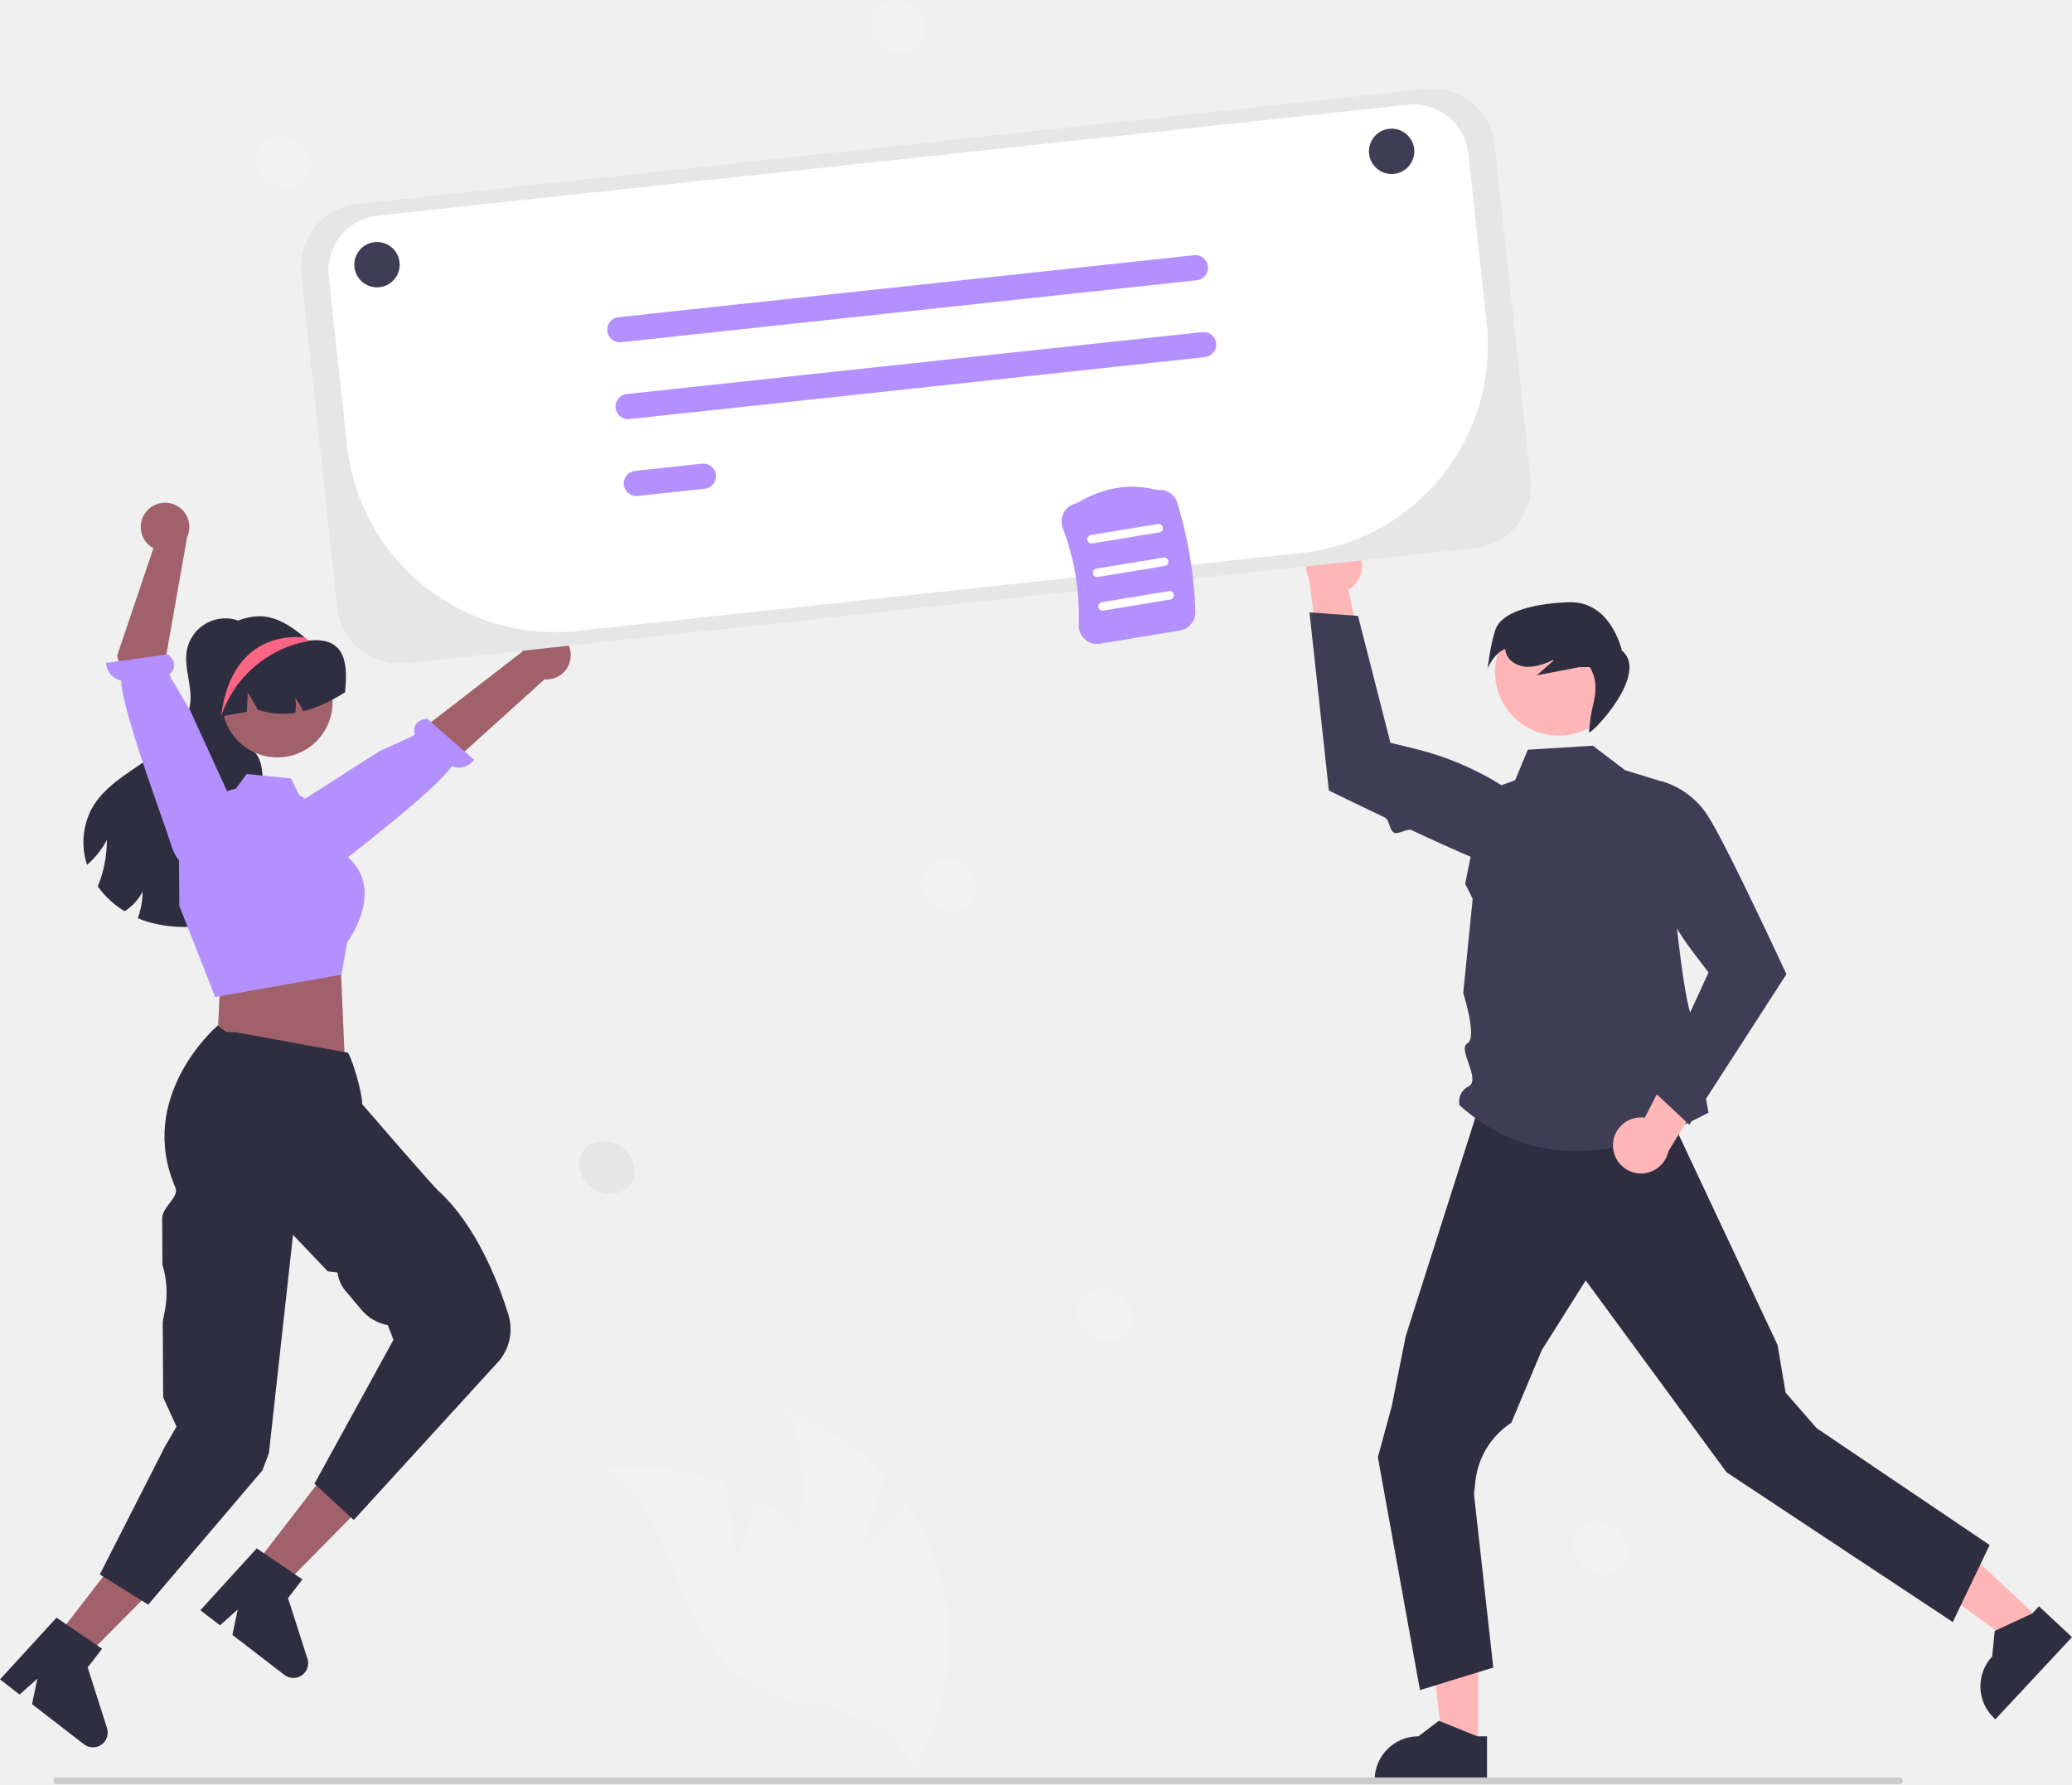
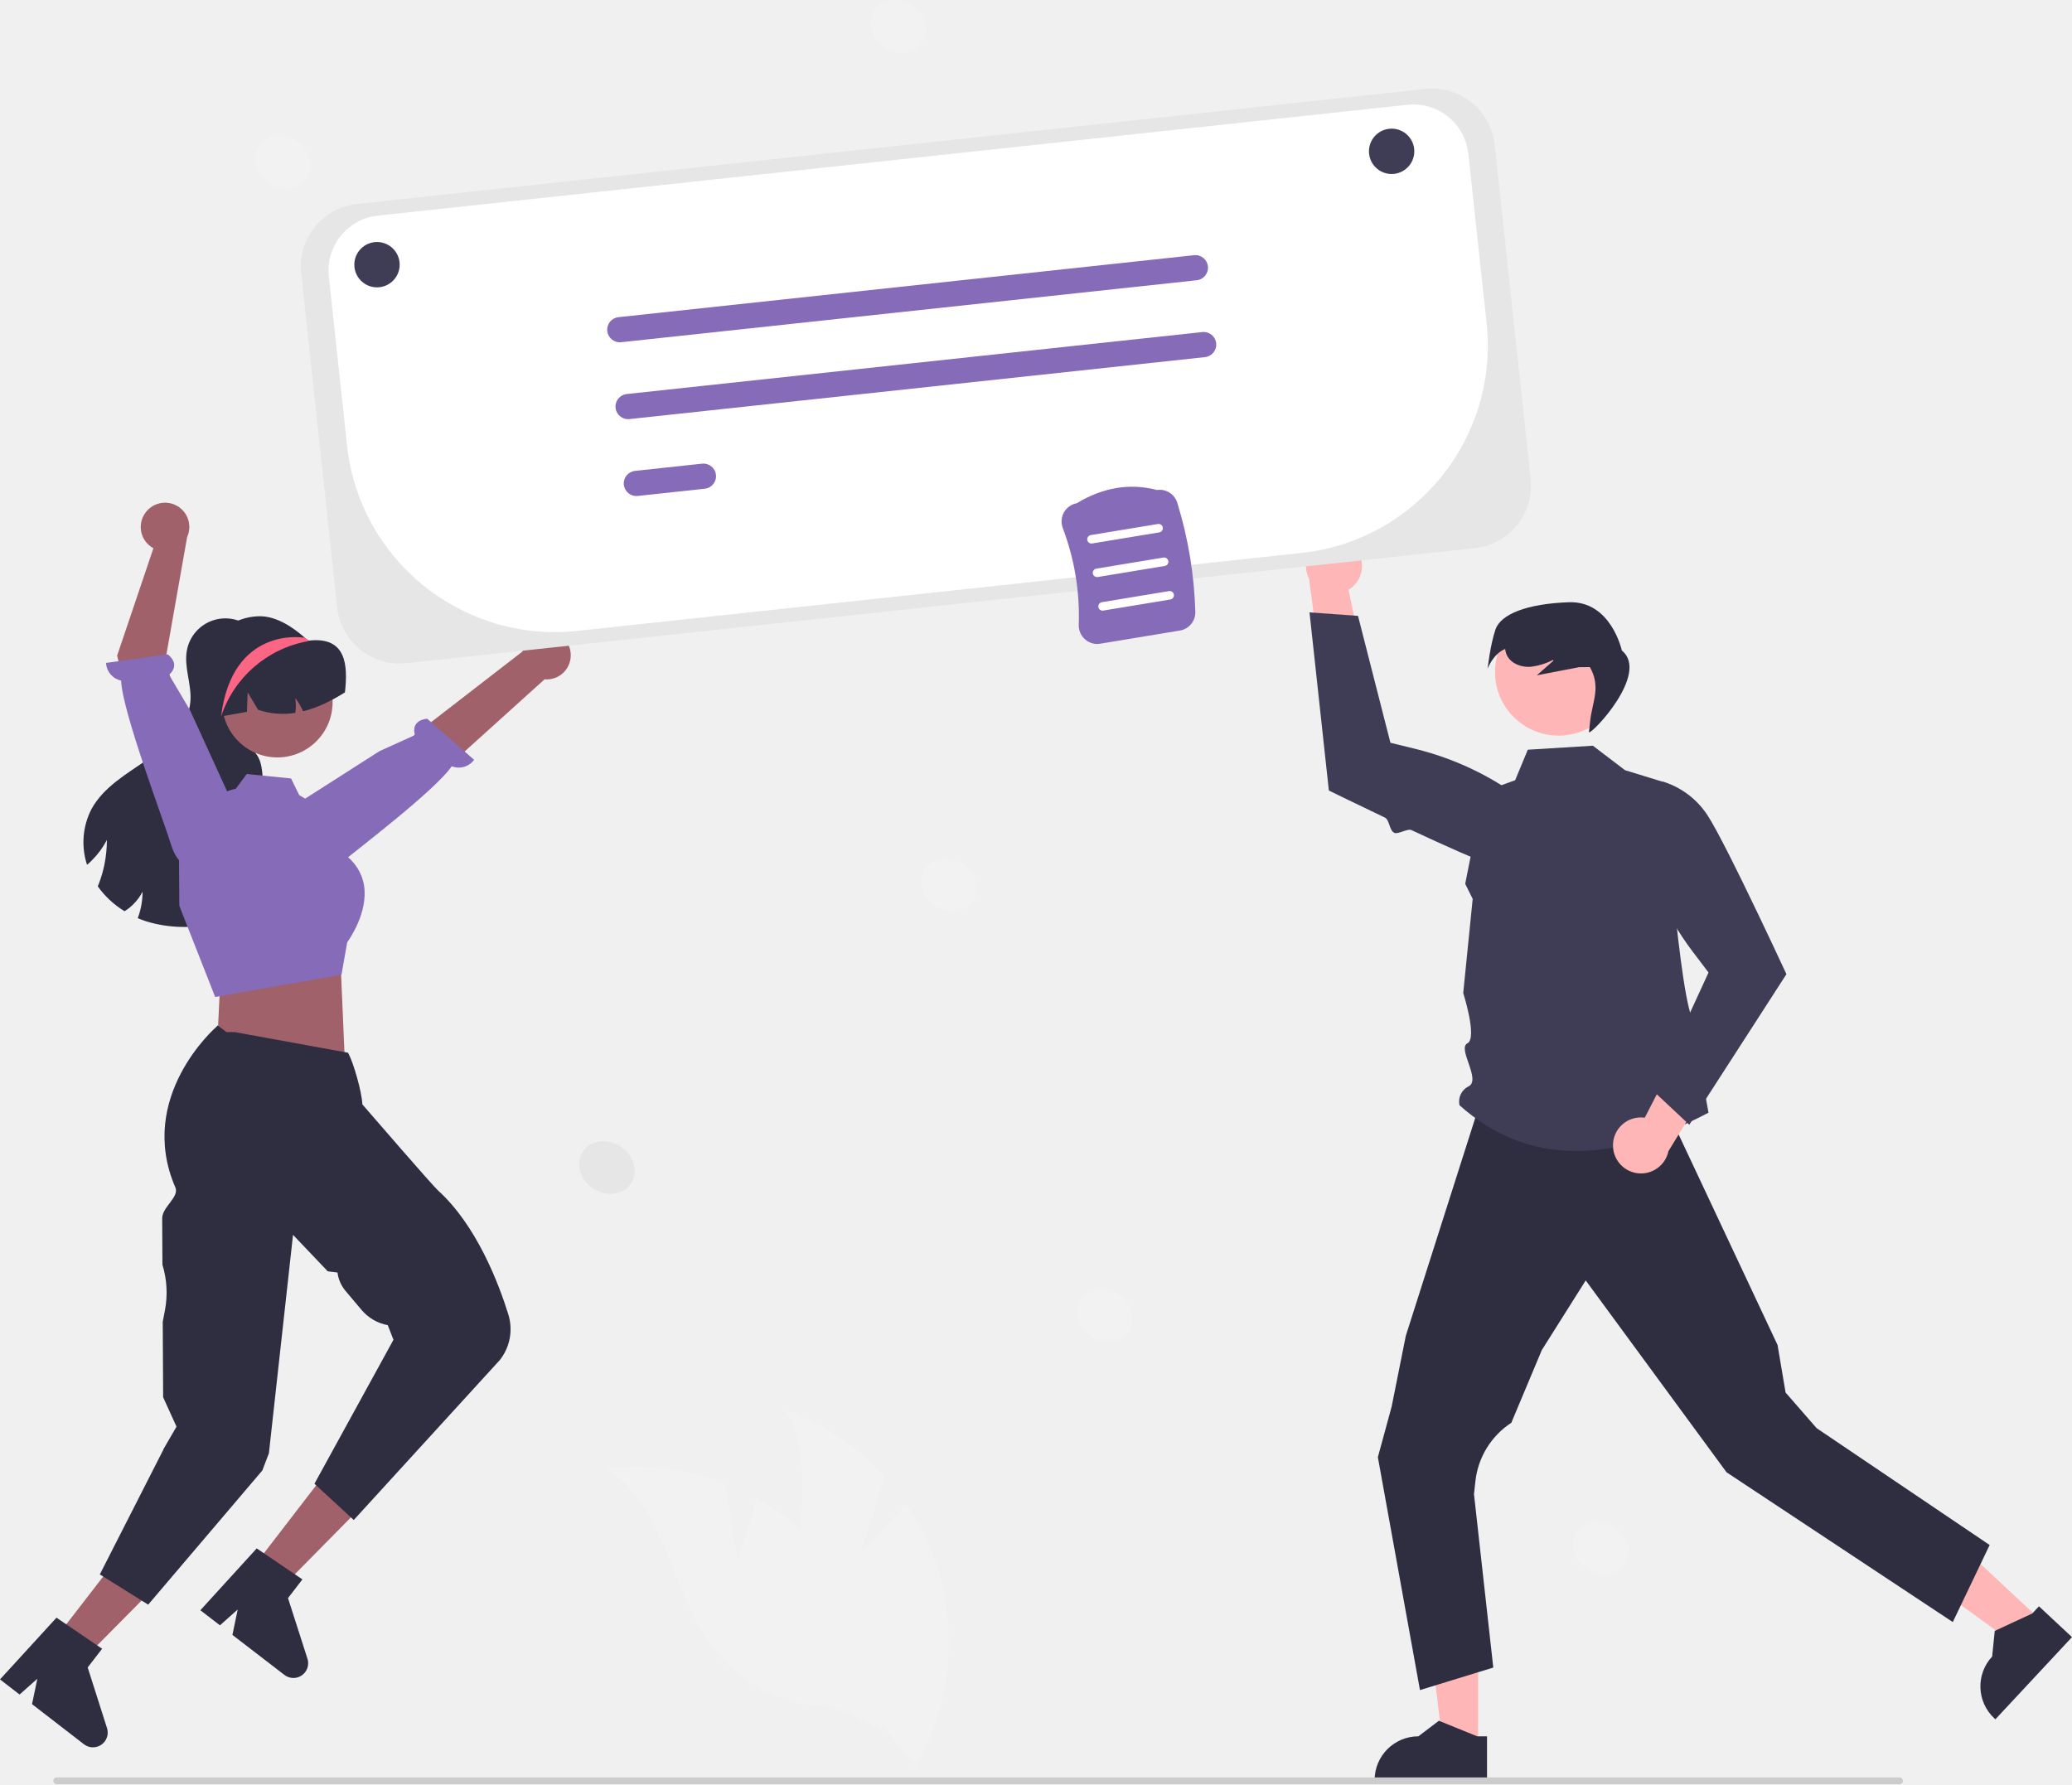
<svg xmlns="http://www.w3.org/2000/svg" data-name="Layer 1" width="731.077" height="629.614" viewBox="0 0 731.077 629.614">
  <path d="M538.567,682.174l7.985-26.005A87.77,87.77,0,0,0,511.468,632.663c13.124,21.743.407,50.108,5.706,74.946a52.794,52.794,0,0,0,28.277,35.978l12.117,15.014a88.466,88.466,0,0,0,6.502-73.787,85.453,85.453,0,0,0-9.894-19.018C546.976,674.261,538.567,682.174,538.567,682.174Z" transform="translate(-234.4615 -135.193)" fill="#f2f2f2" />
  <path d="M494.662,685.496,490.211,658.66a87.77,87.77,0,0,0-41.885-5.392c21.444,13.608,22.711,44.667,38.532,64.535A52.794,52.794,0,0,0,528.213,737.394l17.541,8.034a88.466,88.466,0,0,0-27.088-68.942,85.453,85.453,0,0,0-17.337-12.609C498.659,674.664,494.662,685.496,494.662,685.496Z" transform="translate(-234.4615 -135.193)" fill="#f2f2f2" />
  <polygon points="521.537 616.734 509.237 616.733 503.386 569.293 521.539 569.294 521.537 616.734" fill="#ffb6b6" />
  <path d="M759.135,763.849l-39.658-.001v-.502a15.437,15.437,0,0,1,15.436-15.436h.001l7.244-5.496,13.516,5.497,3.462 0Z" transform="translate(-234.4615 -135.193)" fill="#2f2e41" />
  <polygon points="720.217 571.872 711.831 580.869 673.137 552.804 685.514 539.526 720.217 571.872" fill="#ffb6b6" />
  <path d="M965.538,712.899l-27.04,29.01-.367-.342a15.437,15.437,0,0,1-.768-21.816l.001-.001.919-9.046,13.236-6.14,2.36-2.532Z" transform="translate(-234.4615 -135.193)" fill="#2f2e41" />
  <path d="M936.479,680.403l-13,27.189L843.65,654.738l-11.613-15.823-38.079-51.882-15.479,24.561-10.771,25.675,0,0a28.302,28.302,0,0,0-12.675,20.654l-.493,4.546,6.806,61.182-25.868,7.943-14.856-82.19,4.856-17.81,5-25,25.174-79h67.364l38.638,82.242,2.824,16.758,10.955,12.573Z" transform="translate(-234.4615 -135.193)" fill="#2f2e41" />
  <path d="M796.483,398.341l11.34,8.635,13.676,4.203s5.654,79.528,10.748,84.623.5,5.231,1.524,11.849,3.512,20.184,3.512,20.184c-34.387,18.203-64.032,18.691-87.845-2.609a5.931,5.931,0,0,1,3.236-6.695c4.432-2.352-4.086-13.328-.464-15.163s-1.472-17.755-1.472-17.755l3.342-33.216-2.64-5.31,6.443-32.489,11.18-4.083,4.466-10.76Z" transform="translate(-234.4615 -135.193)" fill="#3f3d56" />
  <path d="M803.587,539.69a9.83,9.83,0,0,1,11.207-10.08l15.982-31.064,8.904,15.82L823.139,541.439a9.884,9.884,0,0,1-19.551-1.749Z" transform="translate(-234.4615 -135.193)" fill="#ffb6b6" />
  <path d="M830.502,532.091l34.278-53.127-.113-.244c-.129-.28-7.892-17.045-15.413-32.4-1.158-2.365-2.311-4.696-3.429-6.928q-.724-1.445-1.426-2.83c-3.159-6.228-5.919-11.375-7.566-13.82a29.015,29.015,0,0,0-15.375-11.664l-.159-.041-.151.063a14.724,14.724,0,0,0-8.763,16.198,104.296,104.296,0,0,0,19.353,43.755l5.557,7.325-19.312,41.985Z" transform="translate(-234.4615 -135.193)" fill="#3f3d56" />
  <path d="M712.628,328.445a9.83,9.83,0,0,1-2.359,14.888l7.146,34.195-16.879-6.683-4.198-31.448A9.884,9.884,0,0,1,712.628,328.445Z" transform="translate(-234.4615 -135.193)" fill="#ffb6b6" />
  <path d="M696.505,351.296l6.826,62.857.242.119c.199.098,8.847,4.339,19.461,9.391,1.791.852,1.534,4.543,3.405,5.426,1.289.608,4.693-1.597,5.996-.988,11.602,5.426,23.334,10.702,28.01,12.131a29.015,29.015,0,0,0,19.289-.621l.149-.068.078-.144a14.724,14.724,0,0,0-3.392-18.101A104.296,104.296,0,0,0,733.982,399.492l-8.929-2.191-11.436-44.776Z" transform="translate(-234.4615 -135.193)" fill="#3f3d56" />
  <circle cx="549.931" cy="237.156" r="22.431" fill="#ffb6b6" />
  <path d="M762.123,357.318c1.845-5.367,11.027-9.089,25.914-9.606S806.699,364.738,806.699,364.738c9.938,8.062-10.612,29.645-11.606,28.868l.447-4.055c.74-6.717,3.885-11.958-.115-18.958l-3.841.044q-7.441,1.431-14.882,2.862l5.873-5.171-.166-.256a22.726,22.726,0,0,1-8.017,2.434c-3.157.186-6.607-1.071-8.119-3.848a6.466,6.466,0,0,1-.725-2.46c-4.257,1.701-6.203,6.948-6.203,6.948S760.278,362.685,762.123,357.318Z" transform="translate(-234.4615 -135.193)" fill="#2f2e41" />
  <path d="M324.835,358.664a12.015,12.015,0,0,0-.981-1.099c.085-.117.171-.245.256-.363Z" transform="translate(-234.4615 -135.193)" fill="#2f2e41" />
  <path d="M329.197,448.88c-3.669,6.517-10.997,10.154-18.261,11.936a45.628,45.628,0,0,1-24.821-.48c-1.024-.331-2.048-.715-3.04-1.141a26.191,26.191,0,0,0,1.131-3.893,26.702,26.702,0,0,0,.555-5.45,17.207,17.207,0,0,1-3.104,4.277,15.695,15.695,0,0,1-3.253,2.613,31.947,31.947,0,0,1-9.44-8.768c.16-.395.32-.789.469-1.184a42.552,42.552,0,0,0,1.835-6.336,43.324,43.324,0,0,0,.907-8.864,27.851,27.851,0,0,1-5.056,6.954,22.669,22.669,0,0,1-1.941,1.845,25.523,25.523,0,0,1,1.536-19.637c4.224-7.808,12.416-12.448,19.711-17.493,7.306-5.045,14.613-11.872,15.231-20.735.416-5.984-2.357-11.978-1.248-17.866a13.804,13.804,0,0,1,23.445-7.093c-4.139,5.866-8.256,11.936-9.93,18.911-1.707,7.104-.309,15.434,5.291,20.138,1.92,1.621,4.277,2.773,5.76,4.8,1.973,2.688,1.984,6.272,2.304,9.578.64,6.432,2.741,12.618,3.872,18.986C332.291,436.336,332.355,443.237,329.197,448.88Z" transform="translate(-234.4615 -135.193)" fill="#2f2e41" />
  <polygon points="19.519 578.195 29.254 585.716 62.898 551.747 48.53 540.646 19.519 578.195" fill="#a0616a" />
  <path d="M254.395,706.039l16.098,10.972-5.094,6.593,6.823,21.409a5.204,5.204,0,0,1-8.141,5.699l-18.32-14.156,1.881-8.961-6.272,5.569-6.907-5.337Z" transform="translate(-234.4615 -135.193)" fill="#2f2e41" />
  <path d="M303.369,377.614a23.236,23.236,0,1,0,39.966-16.117l-.112-.111c-.186-.195-.372-.39-.567-.576a.009.009,0,0,1-.009-.009c-.242-.223-.483-.446-.734-.66-4.09-3.588-9.837-7.482-15.702-7.482C313.375,352.659,303.369,364.778,303.369,377.614Z" transform="translate(-234.4615 -135.193)" fill="#2f2e41" />
  <path d="M435.811,365.681a8.511,8.511,0,0,1-9.217,9.24l-57.538,51.951-9.902-15.638,59.672-46.149a8.557,8.557,0,0,1,16.985.596Z" transform="translate(-234.4615 -135.193)" fill="#a0616a" />
-   <path d="M344.465,442.554s2.141,3.954,9.454-2.151c5.854-4.888,33.903-26.107,39.945-34.803a6.686,6.686,0,0,0,7.872-2.286L385.18,388.814c-4.954.57-4.847,3.898-4.332,5.787l-12.489,5.658-32.25,20.61,6.756,18.854Z" transform="translate(-234.4615 -135.193)" fill="#b490ff" />
+   <path d="M344.465,442.554s2.141,3.954,9.454-2.151c5.854-4.888,33.903-26.107,39.945-34.803a6.686,6.686,0,0,0,7.872-2.286L385.18,388.814c-4.954.57-4.847,3.898-4.332,5.787l-12.489,5.658-32.25,20.61,6.756,18.854Z" transform="translate(-234.4615 -135.193)" fill="#856bb8" />
  <polygon points="78.761 343.789 77.555 349.532 76.531 370.716 121.615 373.194 120.215 340.612 115.845 333.432 78.761 343.789" fill="#a0616a" />
  <circle cx="97.868" cy="247.797" r="19.484" fill="#a0616a" />
-   <path d="M297.738,454.858l-.12-16.196a25.776,25.776,0,0,1,19.962-25.124l.074-.017,3.853-5.191,15.653,1.566,2.869,5.864,11.343,6.754,4.367,14.039a16.602,16.602,0,0,1,7.174,11.119c1.483,9.471-5.148,18.946-5.937,20.033l-2.032,11.446-44.21,7.801-.359.045Z" transform="translate(-234.4615 -135.193)" fill="#b490ff" />
+   <path d="M297.738,454.858l-.12-16.196a25.776,25.776,0,0,1,19.962-25.124l.074-.017,3.853-5.191,15.653,1.566,2.869,5.864,11.343,6.754,4.367,14.039a16.602,16.602,0,0,1,7.174,11.119c1.483,9.471-5.148,18.946-5.937,20.033l-2.032,11.446-44.21,7.801-.359.045Z" transform="translate(-234.4615 -135.193)" fill="#856bb8" />
  <path d="M356.173,379.517a66.428,66.428,0,0,1-7.061,3.893,40.632,40.632,0,0,1-7.701,2.784,26.617,26.617,0,0,0-2.773-4.725,17.184,17.184,0,0,1,.021,5.28,27.507,27.507,0,0,1-13.13-1.077l-3.669-6.154-.277,6.869c-3.04.555-6.069,1.077-9.109,1.621-.181.021-.363.064-.533.096-1.888-8.512.789-17.887,6.741-23.562a21.445,21.445,0,0,1,22.527-4.373c.48.192.971.405,1.44.629a.01.01,0,0,0,.011.011c.277.139.512.469.821.437C356.791,359.762,357.218,370.087,356.173,379.517Z" transform="translate(-234.4615 -135.193)" fill="#2f2e41" />
  <polygon points="89.297 553.071 99.047 560.572 132.623 526.535 118.233 515.464 89.297 553.071" fill="#a0616a" />
  <path d="M325.042,681.594,341.162,692.533l-5.081,6.603,6.866,21.395a5.204,5.204,0,0,1-8.129,5.715l-18.349-14.119,1.863-8.965-6.261,5.581-6.918-5.323Z" transform="translate(-234.4615 -135.193)" fill="#2f2e41" />
  <path d="M292.12,646.722l-0-.127,4.621-7.963-4.718-10.365-.142-26.631.765-3.998a33.632,33.632,0,0,0-.872-16.158l0,0-.086-16.21c-.166-4.061,6.125-7.632,4.658-11.018-13.866-31.999,14.16-56.41,14.349-56.606l.573-.595,3.107,2.354,2.958.004,39.912,7.273.288.537c1.57,2.944,4.599,13.093,4.779,17.686,1.989,2.303,24.647,28.521,26.661,30.343,13.611,12.315,21.404,32.698,24.837,43.753a17.555,17.555,0,0,1-3.006,16.143L359.276,671.582l-13.866-12.8,27.881-50.805-2.01-5.155a15.843,15.843,0,0,1-9.237-5.366l-5.646-6.701a12.529,12.529,0,0,1-2.86-6.517l-3.424-.412L337.851,570.95l-8.508,77.052-2.313,6.087-40.284,47.359L269.679,690.781Z" transform="translate(-234.4615 -135.193)" fill="#2f2e41" />
  <path d="M285.968,315.87a8.511,8.511,0,0,0,2.623,12.785l-12.809,37.922,10.46,40.187,16.866-7.625-10.408-30.312,7.787-44.122a8.557,8.557,0,0,0-14.519-8.835Z" transform="translate(-234.4615 -135.193)" fill="#a0616a" />
-   <path d="M301.407,439.876s-3.961,2.127-6.716-6.992c-2.206-7.301-17.216-46.94-17.486-57.526a6.686,6.686,0,0,1-5.321-6.236l21.8-3.017c3.825,3.198,1.908,5.92.439,7.215l7.425,12.577,15.519,33.953L304.297,438.389Z" transform="translate(-234.4615 -135.193)" fill="#b490ff" />
+   <path d="M301.407,439.876s-3.961,2.127-6.716-6.992c-2.206-7.301-17.216-46.94-17.486-57.526a6.686,6.686,0,0,1-5.321-6.236l21.8-3.017c3.825,3.198,1.908,5.92.439,7.215l7.425,12.577,15.519,33.953L304.297,438.389Z" transform="translate(-234.4615 -135.193)" fill="#856bb8" />
  <path d="M312.468,388.005A39.634,39.634,0,0,1,342.982,361.488c.028-.009.121-.046.242-.102.074-.047.167-.093.26-.139-.279-.158-.548-.297-.827-.437a.009.009,0,0,1-.009-.009c-.242-.223-.483-.446-.734-.66l-.706.028S316.381,356.237,312.468,388.005Z" transform="translate(-234.4615 -135.193)" fill="#fd6584" />
  <ellipse cx="624.318" cy="599.483" rx="8.857" ry="10.195" transform="translate(-455.0757 652.0179) rotate(-56.36398)" fill="#f2f2f2" />
  <ellipse cx="569.318" cy="447.483" rx="8.857" ry="10.195" transform="translate(-353.0592 538.4215) rotate(-56.36398)" fill="#f2f2f2" />
  <ellipse cx="799.318" cy="681.483" rx="8.857" ry="10.195" transform="translate(-445.2818 834.2972) rotate(-56.36398)" fill="#f2f2f2" />
  <ellipse cx="334.318" cy="192.483" rx="8.857" ry="10.195" transform="translate(-245.583 229.0152) rotate(-56.36398)" fill="#f2f2f2" />
  <ellipse cx="551.318" cy="144.483" rx="8.857" ry="10.195" transform="translate(-108.8191 388.2715) rotate(-56.36398)" fill="#f2f2f2" />
  <ellipse cx="448.618" cy="547.197" rx="8.857" ry="10.195" transform="translate(-489.9215 482.4108) rotate(-56.36398)" fill="#e6e6e6" />
  <path d="M904.729,764.807h-650.294a1.191,1.191,0,0,1,0-2.381h650.294a1.191,1.191,0,0,1,0,2.381Z" transform="translate(-234.4615 -135.193)" fill="#ccc" />
  <path d="M375.47,369.355a22.24,22.24,0,0,1-22.045-19.831L340.73,231.618a22.23,22.23,0,0,1,19.701-24.455l376.954-40.588a22.23,22.23,0,0,1,24.456,19.7L774.536,304.181a22.231,22.231,0,0,1-19.701,24.456l-.054-.497.054.497L377.881,369.225A22.494,22.494,0,0,1,375.47,369.355Z" transform="translate(-234.4615 -135.193)" fill="#e6e6e6" />
  <path d="M733.233,172.048a19.852,19.852,0,0,0-2.12.114L367.749,211.287a19.459,19.459,0,0,0-17.264,21.431l6.419,59.615a73.811,73.811,0,0,0,81.29,65.486L693.699,330.308A73.587,73.587,0,0,0,758.986,249.265l-6.443-59.838a19.463,19.463,0,0,0-19.31-17.378Z" transform="translate(-234.4615 -135.193)" fill="#fff" />
-   <path d="M656.714,234.09l-203.088,21.867a4.444,4.444,0,1,1-.952-8.838l203.088-21.867a4.444,4.444,0,1,1,.952,8.838Z" transform="translate(-234.4615 -135.193)" fill="#b490ff" />
-   <path d="M659.634,261.213l-203.088,21.867a4.444,4.444,0,0,1-.952-8.838l203.088-21.867a4.444,4.444,0,0,1,.952,8.838Z" transform="translate(-234.4615 -135.193)" fill="#b490ff" />
-   <path d="M483.133,307.654l-23.667,2.548a4.444,4.444,0,0,1-.952-8.838l23.667-2.548a4.444,4.444,0,1,1,.952,8.838Z" transform="translate(-234.4615 -135.193)" fill="#b490ff" />
+   <path d="M656.714,234.09l-203.088,21.867a4.444,4.444,0,1,1-.952-8.838l203.088-21.867a4.444,4.444,0,1,1,.952,8.838Z" transform="translate(-234.4615 -135.193)" fill="#856bb8" />
+   <path d="M659.634,261.213l-203.088,21.867a4.444,4.444,0,0,1-.952-8.838l203.088-21.867a4.444,4.444,0,0,1,.952,8.838Z" transform="translate(-234.4615 -135.193)" fill="#856bb8" />
+   <path d="M483.133,307.654l-23.667,2.548a4.444,4.444,0,0,1-.952-8.838l23.667-2.548a4.444,4.444,0,1,1,.952,8.838Z" transform="translate(-234.4615 -135.193)" fill="#856bb8" />
  <circle cx="133.018" cy="93.4" r="8" fill="#3f3d56" />
  <circle cx="491.018" cy="53.4" r="8" fill="#3f3d56" />
-   <path d="M617.323,360.829a6.587,6.587,0,0,1-2.236-5.196,87.659,87.659,0,0,0-5.63-34.077,6.587,6.587,0,0,1,.446-5.639,6.439,6.439,0,0,1,4.449-3.13c9.299-5.611,18.831-7.187,28.338-4.681a6.515,6.515,0,0,1,7.163,4.491,144.983,144.983,0,0,1,6.365,38.525,6.514,6.514,0,0,1-5.446,6.575l-28.133,4.648A6.438,6.438,0,0,1,617.323,360.829Z" transform="translate(-234.4615 -135.193)" fill="#b490ff" />
+   <path d="M617.323,360.829a6.587,6.587,0,0,1-2.236-5.196,87.659,87.659,0,0,0-5.63-34.077,6.587,6.587,0,0,1,.446-5.639,6.439,6.439,0,0,1,4.449-3.13c9.299-5.611,18.831-7.187,28.338-4.681a6.515,6.515,0,0,1,7.163,4.491,144.983,144.983,0,0,1,6.365,38.525,6.514,6.514,0,0,1-5.446,6.575l-28.133,4.648A6.438,6.438,0,0,1,617.323,360.829Z" transform="translate(-234.4615 -135.193)" fill="#856bb8" />
  <path d="M619.821,326.974l23.679-3.912a1.5,1.5,0,1,0-.489-2.96l-23.679,3.912a1.5,1.5,0,0,0,.489,2.96Z" transform="translate(-234.4615 -135.193)" fill="#fff" />
  <path d="M621.777,338.813l23.679-3.912a1.5,1.5,0,0,0-.489-2.96l-23.679,3.912a1.5,1.5,0,1,0,.489,2.96Z" transform="translate(-234.4615 -135.193)" fill="#fff" />
  <path d="M623.733,350.653l23.679-3.912a1.5,1.5,0,0,0-.489-2.96l-23.679,3.912a1.5,1.5,0,1,0,.489,2.96Z" transform="translate(-234.4615 -135.193)" fill="#fff" />
</svg>
